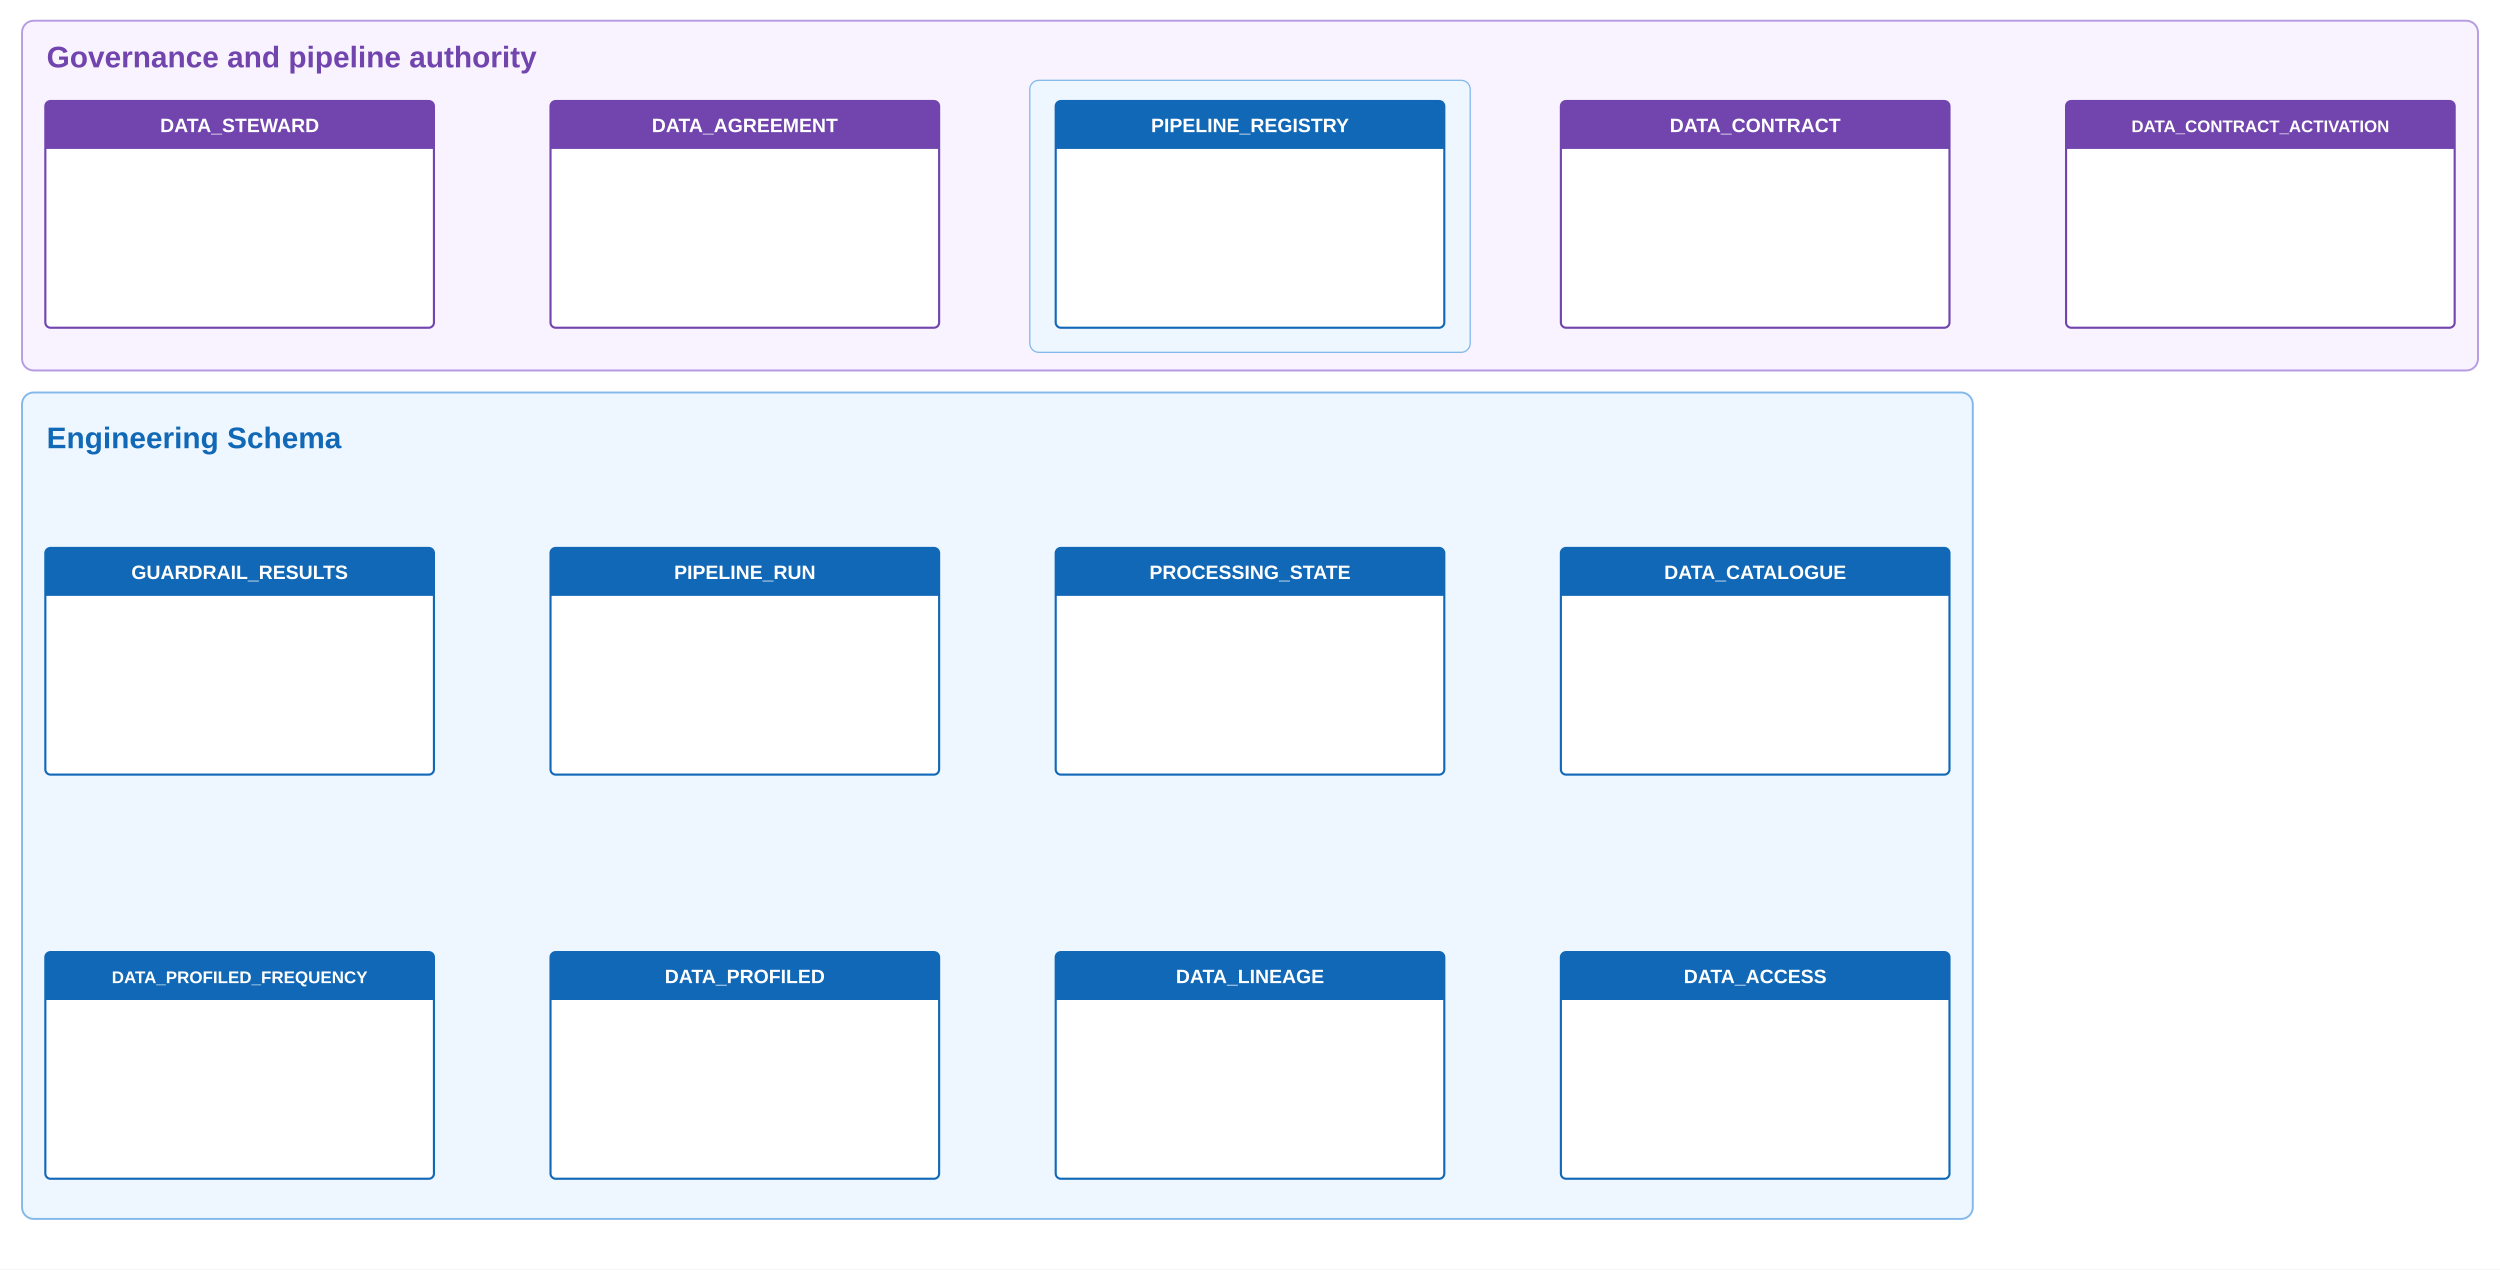
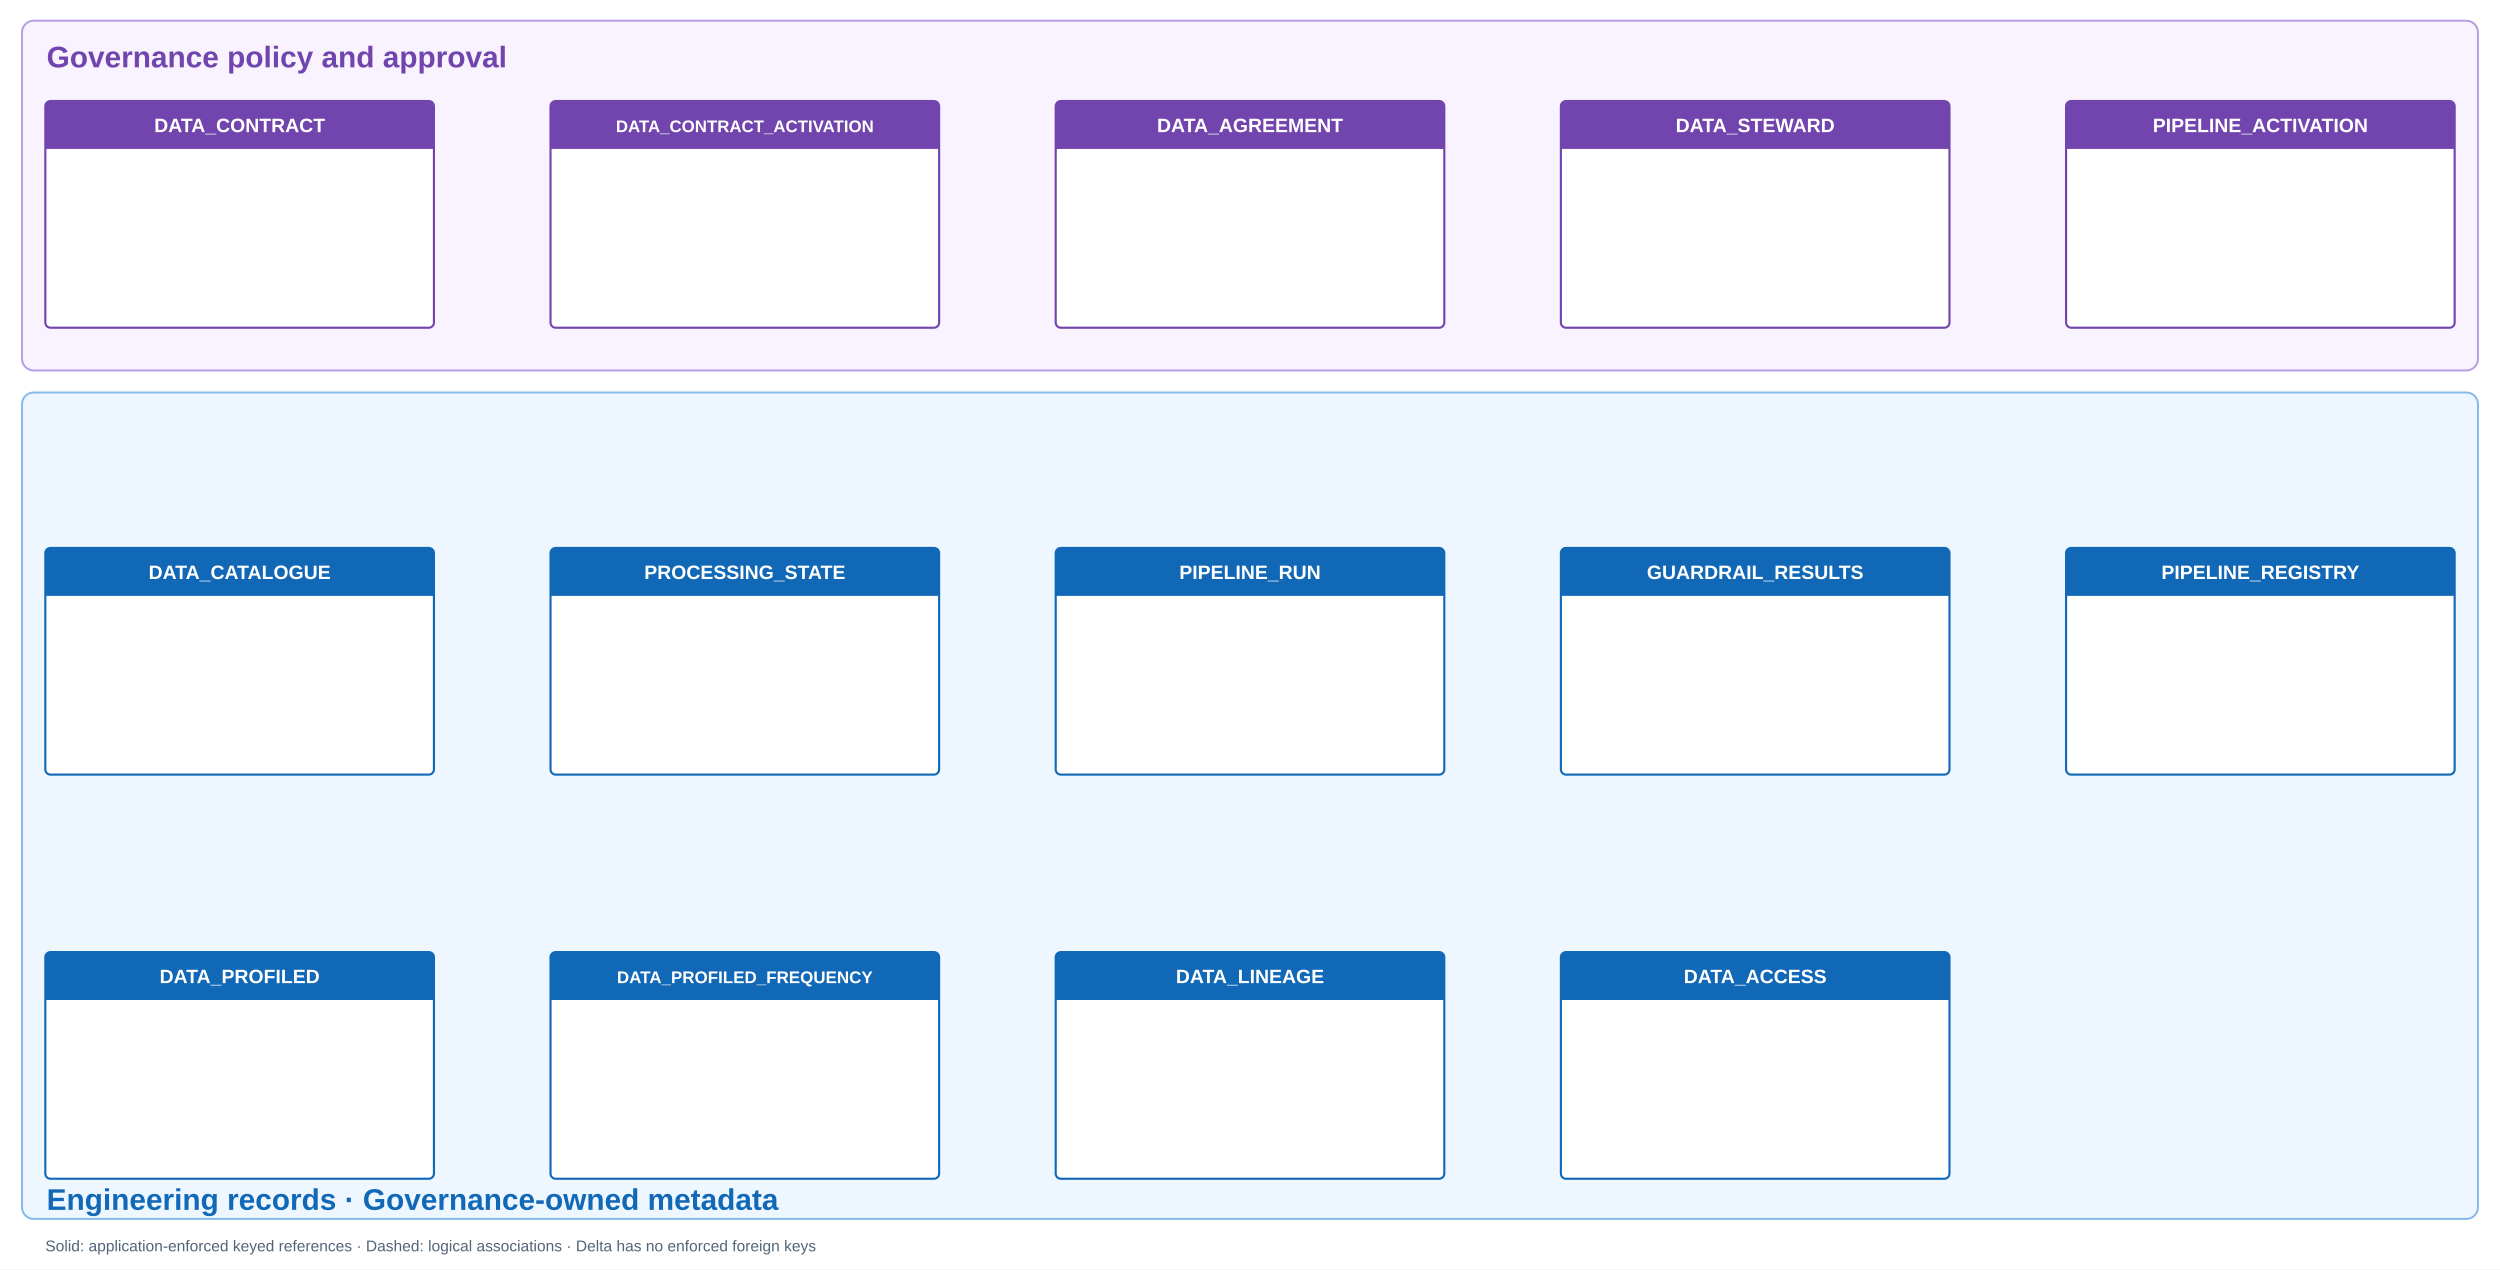
<svg xmlns="http://www.w3.org/2000/svg" xmlns:xlink="http://www.w3.org/1999/xlink" width="1930" height="980" viewBox="0 0 1930 980" role="img" aria-label="FabricOps metadata relationship diagram">
  <rect width="1930" height="980" fill="#FFFFFF" />
  <rect x="17" y="16" width="1896" height="270" rx="9" fill="#F8F3FE" stroke="#B69CE2" stroke-width="1.5" />
-   <rect x="17" y="303" width="1506" height="638" rx="9" fill="#EEF7FF" stroke="#83B8EA" stroke-width="1.5" />
-   <text x="36" y="52" font-size="23" font-family="Arial, sans-serif" font-weight="700" fill="#7144AE">Governance and pipeline authority</text>
-   <text x="36" y="346" font-size="23" font-family="Arial, sans-serif" font-weight="700" fill="#1168B6">Engineering Schema</text>
-   <rect x="795" y="62" width="340" height="210" rx="7" fill="#EEF7FF" stroke="#83B8EA" />
+   <rect x="17" y="303" width="1896" height="638" rx="9" fill="#EEF7FF" stroke="#83B8EA" stroke-width="1.5" />
+   <text x="36" y="52" font-size="23" font-family="Arial, sans-serif" font-weight="700" fill="#7144AE">Governance policy and approval</text>
+   <text x="36" y="934" font-size="23" font-family="Arial, sans-serif" font-weight="700" fill="#1168B6">Engineering records · Governance-owned metadata</text>
  <a xlink:href="https://voycepeh.github.io/FabricOps-Starter-Kit/reference/metadata/metadata_data_steward/" target="_blank">
+     <rect x="1205" y="78" width="300" height="175" rx="4" fill="white" stroke="#7144AE" stroke-width="1.65" />
+     <path d="M1209 78H1501Q1505 78 1505 82V115H1205V82Q1205 78 1209 78Z" fill="#7144AE" />
+     <text x="1355" y="102" text-anchor="middle" font-size="15" font-weight="700" font-family="Arial, sans-serif" fill="white">DATA_STEWARD</text>
+   </a>
+   <a xlink:href="https://voycepeh.github.io/FabricOps-Starter-Kit/reference/metadata/metadata_data_agreement/" target="_blank">
+     <rect x="815" y="78" width="300" height="175" rx="4" fill="white" stroke="#7144AE" stroke-width="1.65" />
+     <path d="M819 78H1111Q1115 78 1115 82V115H815V82Q815 78 819 78Z" fill="#7144AE" />
+     <text x="965" y="102" text-anchor="middle" font-size="15" font-weight="700" font-family="Arial, sans-serif" fill="white">DATA_AGREEMENT</text>
+   </a>
+   <a xlink:href="https://voycepeh.github.io/FabricOps-Starter-Kit/reference/metadata/metadata_data_contract_activation/" target="_blank">
+     <rect x="425" y="78" width="300" height="175" rx="4" fill="white" stroke="#7144AE" stroke-width="1.65" />
+     <path d="M429 78H721Q725 78 725 82V115H425V82Q425 78 429 78Z" fill="#7144AE" />
+     <text x="575" y="102" text-anchor="middle" font-size="13" font-weight="700" font-family="Arial, sans-serif" fill="white">DATA_CONTRACT_ACTIVATION</text>
+   </a>
+   <a xlink:href="https://voycepeh.github.io/FabricOps-Starter-Kit/reference/metadata/metadata_data_contract/" target="_blank">
    <rect x="35" y="78" width="300" height="175" rx="4" fill="white" stroke="#7144AE" stroke-width="1.65" />
    <path d="M39 78H331Q335 78 335 82V115H35V82Q35 78 39 78Z" fill="#7144AE" />
-     <text x="185.0" y="102" text-anchor="middle" font-size="15" font-weight="700" font-family="Arial, sans-serif" fill="white">DATA_STEWARD</text>
-   </a>
-   <a xlink:href="https://voycepeh.github.io/FabricOps-Starter-Kit/reference/metadata/metadata_data_agreement/" target="_blank">
-     <rect x="425" y="78" width="300" height="175" rx="4" fill="white" stroke="#7144AE" stroke-width="1.65" />
-     <path d="M429 78H721Q725 78 725 82V115H425V82Q425 78 429 78Z" fill="#7144AE" />
-     <text x="575.0" y="102" text-anchor="middle" font-size="15" font-weight="700" font-family="Arial, sans-serif" fill="white">DATA_AGREEMENT</text>
-   </a>
-   <a xlink:href="https://voycepeh.github.io/FabricOps-Starter-Kit/reference/metadata/metadata_pipeline_registry/" target="_blank">
-     <rect x="815" y="78" width="300" height="175" rx="4" fill="white" stroke="#1168B6" stroke-width="1.65" />
-     <path d="M819 78H1111Q1115 78 1115 82V115H815V82Q815 78 819 78Z" fill="#1168B6" />
-     <text x="965.0" y="102" text-anchor="middle" font-size="15" font-weight="700" font-family="Arial, sans-serif" fill="white">PIPELINE_REGISTRY</text>
-   </a>
-   <a xlink:href="https://voycepeh.github.io/FabricOps-Starter-Kit/reference/metadata/metadata_data_contract/" target="_blank">
-     <rect x="1205" y="78" width="300" height="175" rx="4" fill="white" stroke="#7144AE" stroke-width="1.65" />
-     <path d="M1209 78H1501Q1505 78 1505 82V115H1205V82Q1205 78 1209 78Z" fill="#7144AE" />
-     <text x="1355.0" y="102" text-anchor="middle" font-size="15" font-weight="700" font-family="Arial, sans-serif" fill="white">DATA_CONTRACT</text>
+     <text x="185" y="102" text-anchor="middle" font-size="15" font-weight="700" font-family="Arial, sans-serif" fill="white">DATA_CONTRACT</text>
  </a>
  <a xlink:href="https://voycepeh.github.io/FabricOps-Starter-Kit/reference/metadata/metadata_guardrail_results/" target="_blank">
+     <rect x="1205" y="423" width="300" height="175" rx="4" fill="white" stroke="#1168B6" stroke-width="1.65" />
+     <path d="M1209 423H1501Q1505 423 1505 427V460H1205V427Q1205 423 1209 423Z" fill="#1168B6" />
+     <text x="1355" y="447" text-anchor="middle" font-size="15" font-weight="700" font-family="Arial, sans-serif" fill="white">GUARDRAIL_RESULTS</text>
+   </a>
+   <a xlink:href="https://voycepeh.github.io/FabricOps-Starter-Kit/reference/metadata/metadata_pipeline_run/" target="_blank">
+     <rect x="815" y="423" width="300" height="175" rx="4" fill="white" stroke="#1168B6" stroke-width="1.65" />
+     <path d="M819 423H1111Q1115 423 1115 427V460H815V427Q815 423 819 423Z" fill="#1168B6" />
+     <text x="965" y="447" text-anchor="middle" font-size="15" font-weight="700" font-family="Arial, sans-serif" fill="white">PIPELINE_RUN</text>
+   </a>
+   <a xlink:href="https://voycepeh.github.io/FabricOps-Starter-Kit/reference/metadata/metadata_processing_state/" target="_blank">
+     <rect x="425" y="423" width="300" height="175" rx="4" fill="white" stroke="#1168B6" stroke-width="1.65" />
+     <path d="M429 423H721Q725 423 725 427V460H425V427Q425 423 429 423Z" fill="#1168B6" />
+     <text x="575" y="447" text-anchor="middle" font-size="15" font-weight="700" font-family="Arial, sans-serif" fill="white">PROCESSING_STATE</text>
+   </a>
+   <a xlink:href="https://voycepeh.github.io/FabricOps-Starter-Kit/reference/metadata/metadata_data_catalogue/" target="_blank">
    <rect x="35" y="423" width="300" height="175" rx="4" fill="white" stroke="#1168B6" stroke-width="1.65" />
    <path d="M39 423H331Q335 423 335 427V460H35V427Q35 423 39 423Z" fill="#1168B6" />
-     <text x="185.0" y="447" text-anchor="middle" font-size="15" font-weight="700" font-family="Arial, sans-serif" fill="white">GUARDRAIL_RESULTS</text>
-   </a>
-   <a xlink:href="https://voycepeh.github.io/FabricOps-Starter-Kit/reference/metadata/metadata_pipeline_run/" target="_blank">
-     <rect x="425" y="423" width="300" height="175" rx="4" fill="white" stroke="#1168B6" stroke-width="1.65" />
-     <path d="M429 423H721Q725 423 725 427V460H425V427Q425 423 429 423Z" fill="#1168B6" />
-     <text x="575.0" y="447" text-anchor="middle" font-size="15" font-weight="700" font-family="Arial, sans-serif" fill="white">PIPELINE_RUN</text>
-   </a>
-   <a xlink:href="https://voycepeh.github.io/FabricOps-Starter-Kit/reference/metadata/metadata_processing_state/" target="_blank">
-     <rect x="815" y="423" width="300" height="175" rx="4" fill="white" stroke="#1168B6" stroke-width="1.65" />
-     <path d="M819 423H1111Q1115 423 1115 427V460H815V427Q815 423 819 423Z" fill="#1168B6" />
-     <text x="965.0" y="447" text-anchor="middle" font-size="15" font-weight="700" font-family="Arial, sans-serif" fill="white">PROCESSING_STATE</text>
-   </a>
-   <a xlink:href="https://voycepeh.github.io/FabricOps-Starter-Kit/reference/metadata/metadata_data_catalogue/" target="_blank">
-     <rect x="1205" y="423" width="300" height="175" rx="4" fill="white" stroke="#1168B6" stroke-width="1.65" />
-     <path d="M1209 423H1501Q1505 423 1505 427V460H1205V427Q1205 423 1209 423Z" fill="#1168B6" />
-     <text x="1355.0" y="447" text-anchor="middle" font-size="15" font-weight="700" font-family="Arial, sans-serif" fill="white">DATA_CATALOGUE</text>
+     <text x="185" y="447" text-anchor="middle" font-size="15" font-weight="700" font-family="Arial, sans-serif" fill="white">DATA_CATALOGUE</text>
  </a>
  <a xlink:href="https://voycepeh.github.io/FabricOps-Starter-Kit/reference/metadata/metadata_data_profiled_frequency/" target="_blank" transform="translate(0 -80)">
+     <rect x="425" y="815" width="300" height="175" rx="4" fill="white" stroke="#1168B6" stroke-width="1.65" />
+     <path d="M429 815H721Q725 815 725 819V852H425V819Q425 815 429 815Z" fill="#1168B6" />
+     <text x="575" y="839" text-anchor="middle" font-size="13.1" font-weight="700" font-family="Arial, sans-serif" fill="white">DATA_PROFILED_FREQUENCY</text>
+   </a>
+   <a xlink:href="https://voycepeh.github.io/FabricOps-Starter-Kit/reference/metadata/metadata_data_profiled/" target="_blank" transform="translate(0 -80)">
    <rect x="35" y="815" width="300" height="175" rx="4" fill="white" stroke="#1168B6" stroke-width="1.65" />
    <path d="M39 815H331Q335 815 335 819V852H35V819Q35 815 39 815Z" fill="#1168B6" />
-     <text x="185.0" y="839" text-anchor="middle" font-size="13.1" font-weight="700" font-family="Arial, sans-serif" fill="white">DATA_PROFILED_FREQUENCY</text>
-   </a>
-   <a xlink:href="https://voycepeh.github.io/FabricOps-Starter-Kit/reference/metadata/metadata_data_profiled/" target="_blank" transform="translate(0 -80)">
-     <rect x="425" y="815" width="300" height="175" rx="4" fill="white" stroke="#1168B6" stroke-width="1.65" />
-     <path d="M429 815H721Q725 815 725 819V852H425V819Q425 815 429 815Z" fill="#1168B6" />
-     <text x="575.0" y="839" text-anchor="middle" font-size="15" font-weight="700" font-family="Arial, sans-serif" fill="white">DATA_PROFILED</text>
+     <text x="185" y="839" text-anchor="middle" font-size="15" font-weight="700" font-family="Arial, sans-serif" fill="white">DATA_PROFILED</text>
  </a>
  <a xlink:href="https://voycepeh.github.io/FabricOps-Starter-Kit/reference/metadata/metadata_data_lineage/" target="_blank" transform="translate(0 -80)">
    <rect x="815" y="815" width="300" height="175" rx="4" fill="white" stroke="#1168B6" stroke-width="1.65" />
    <path d="M819 815H1111Q1115 815 1115 819V852H815V819Q815 815 819 815Z" fill="#1168B6" />
-     <text x="965.0" y="839" text-anchor="middle" font-size="15" font-weight="700" font-family="Arial, sans-serif" fill="white">DATA_LINEAGE</text>
+     <text x="965" y="839" text-anchor="middle" font-size="15" font-weight="700" font-family="Arial, sans-serif" fill="white">DATA_LINEAGE</text>
  </a>
  <a xlink:href="https://voycepeh.github.io/FabricOps-Starter-Kit/reference/metadata/metadata_data_access/" target="_blank" transform="translate(0 -80)">
    <rect x="1205" y="815" width="300" height="175" rx="4" fill="white" stroke="#1168B6" stroke-width="1.65" />
    <path d="M1209 815H1501Q1505 815 1505 819V852H1205V819Q1205 815 1209 815Z" fill="#1168B6" />
-     <text x="1355.0" y="839" text-anchor="middle" font-size="15" font-weight="700" font-family="Arial, sans-serif" fill="white">DATA_ACCESS</text>
+     <text x="1355" y="839" text-anchor="middle" font-size="15" font-weight="700" font-family="Arial, sans-serif" fill="white">DATA_ACCESS</text>
  </a>
-   <a xlink:href="https://voycepeh.github.io/FabricOps-Starter-Kit/reference/metadata/metadata_data_contract_activation/" target="_blank">
+   <a xlink:href="https://voycepeh.github.io/FabricOps-Starter-Kit/reference/metadata/metadata_pipeline_activation/" target="_blank">
    <rect x="1595" y="78" width="300" height="175" rx="4" fill="white" stroke="#7144AE" stroke-width="1.65" />
    <path d="M1599 78H1891Q1895 78 1895 82V115H1595V82Q1595 78 1599 78Z" fill="#7144AE" />
-     <text x="1745" y="102" text-anchor="middle" font-size="13" font-weight="700" font-family="Arial, sans-serif" fill="white">DATA_CONTRACT_ACTIVATION</text>
+     <text x="1745" y="102" text-anchor="middle" font-size="15" font-weight="700" font-family="Arial, sans-serif" fill="white">PIPELINE_ACTIVATION</text>
  </a>
+   <a xlink:href="https://voycepeh.github.io/FabricOps-Starter-Kit/reference/metadata/metadata_pipeline_registry/" target="_blank">
+     <rect x="1595" y="423" width="300" height="175" rx="4" fill="white" stroke="#1168B6" stroke-width="1.65" />
+     <path d="M1599 423H1891Q1895 423 1895 427V460H1595V427Q1595 423 1599 423Z" fill="#1168B6" />
+     <text x="1745" y="447" text-anchor="middle" font-size="15" font-weight="700" font-family="Arial, sans-serif" fill="white">PIPELINE_REGISTRY</text>
+   </a>
+   <text x="35" y="966" font-size="12" font-family="Arial, sans-serif" fill="#526477">Solid: application-enforced keyed references · Dashed: logical associations · Delta has no enforced foreign keys</text>
</svg>
